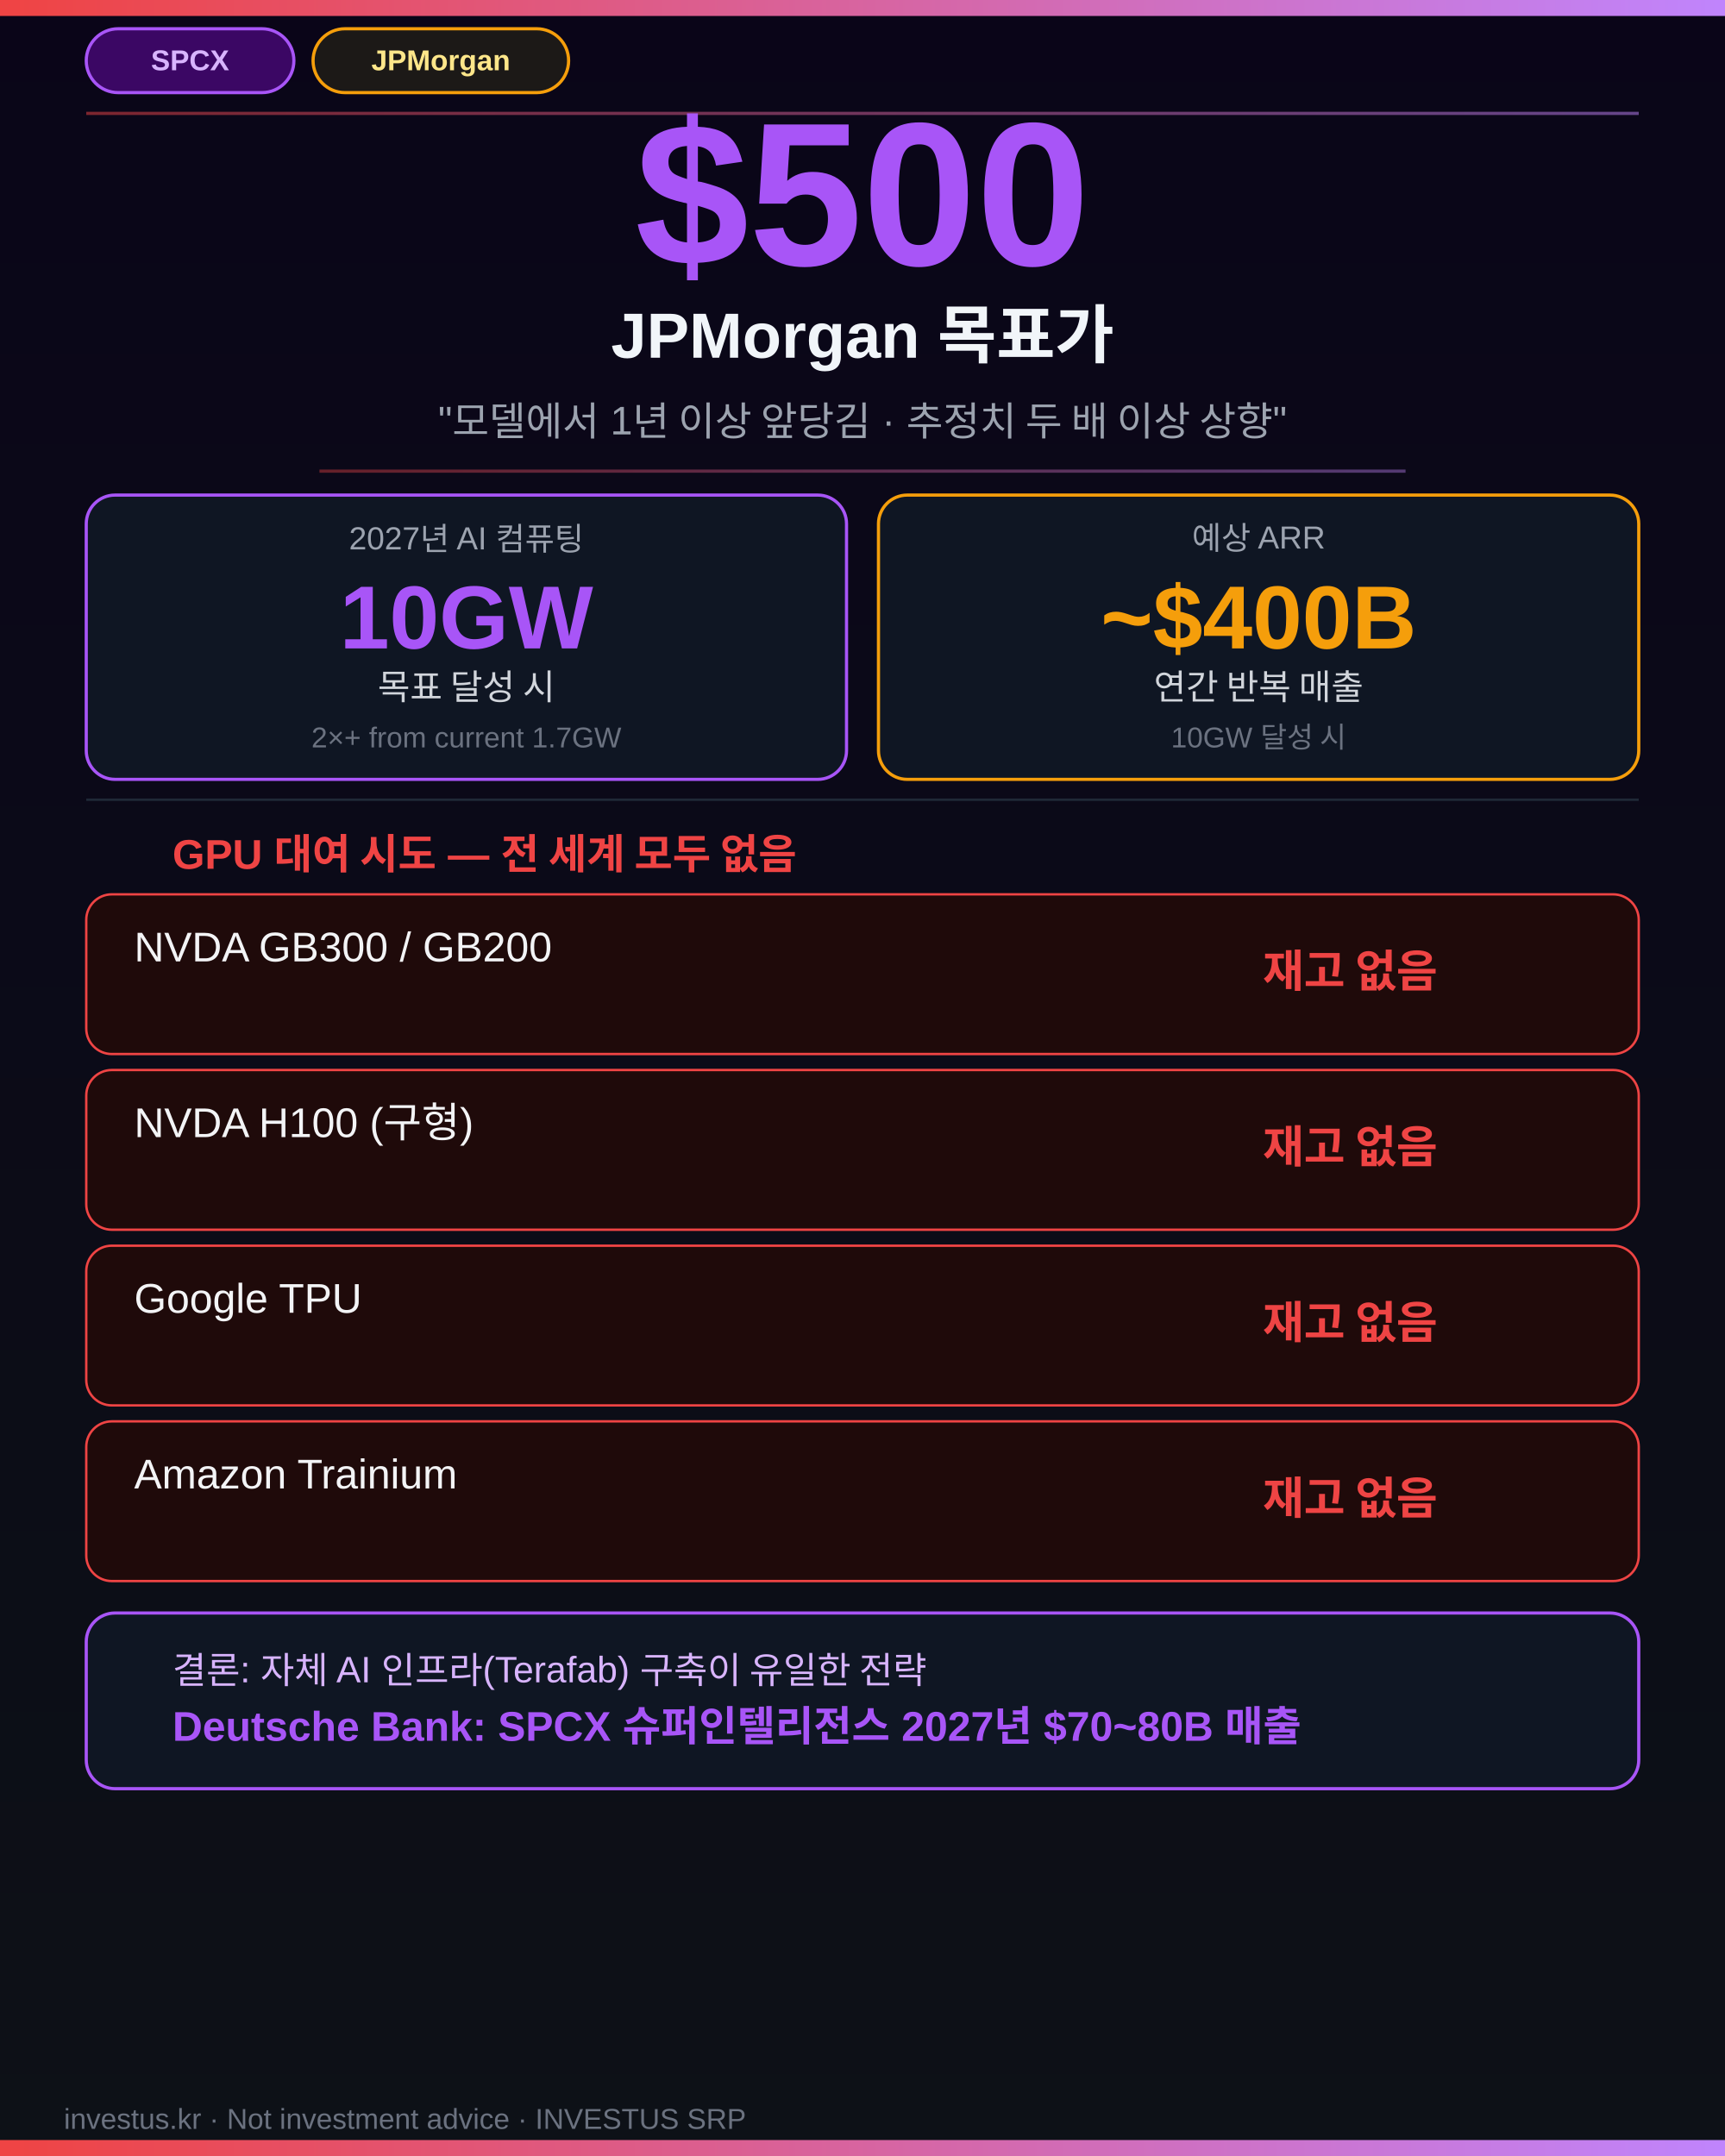
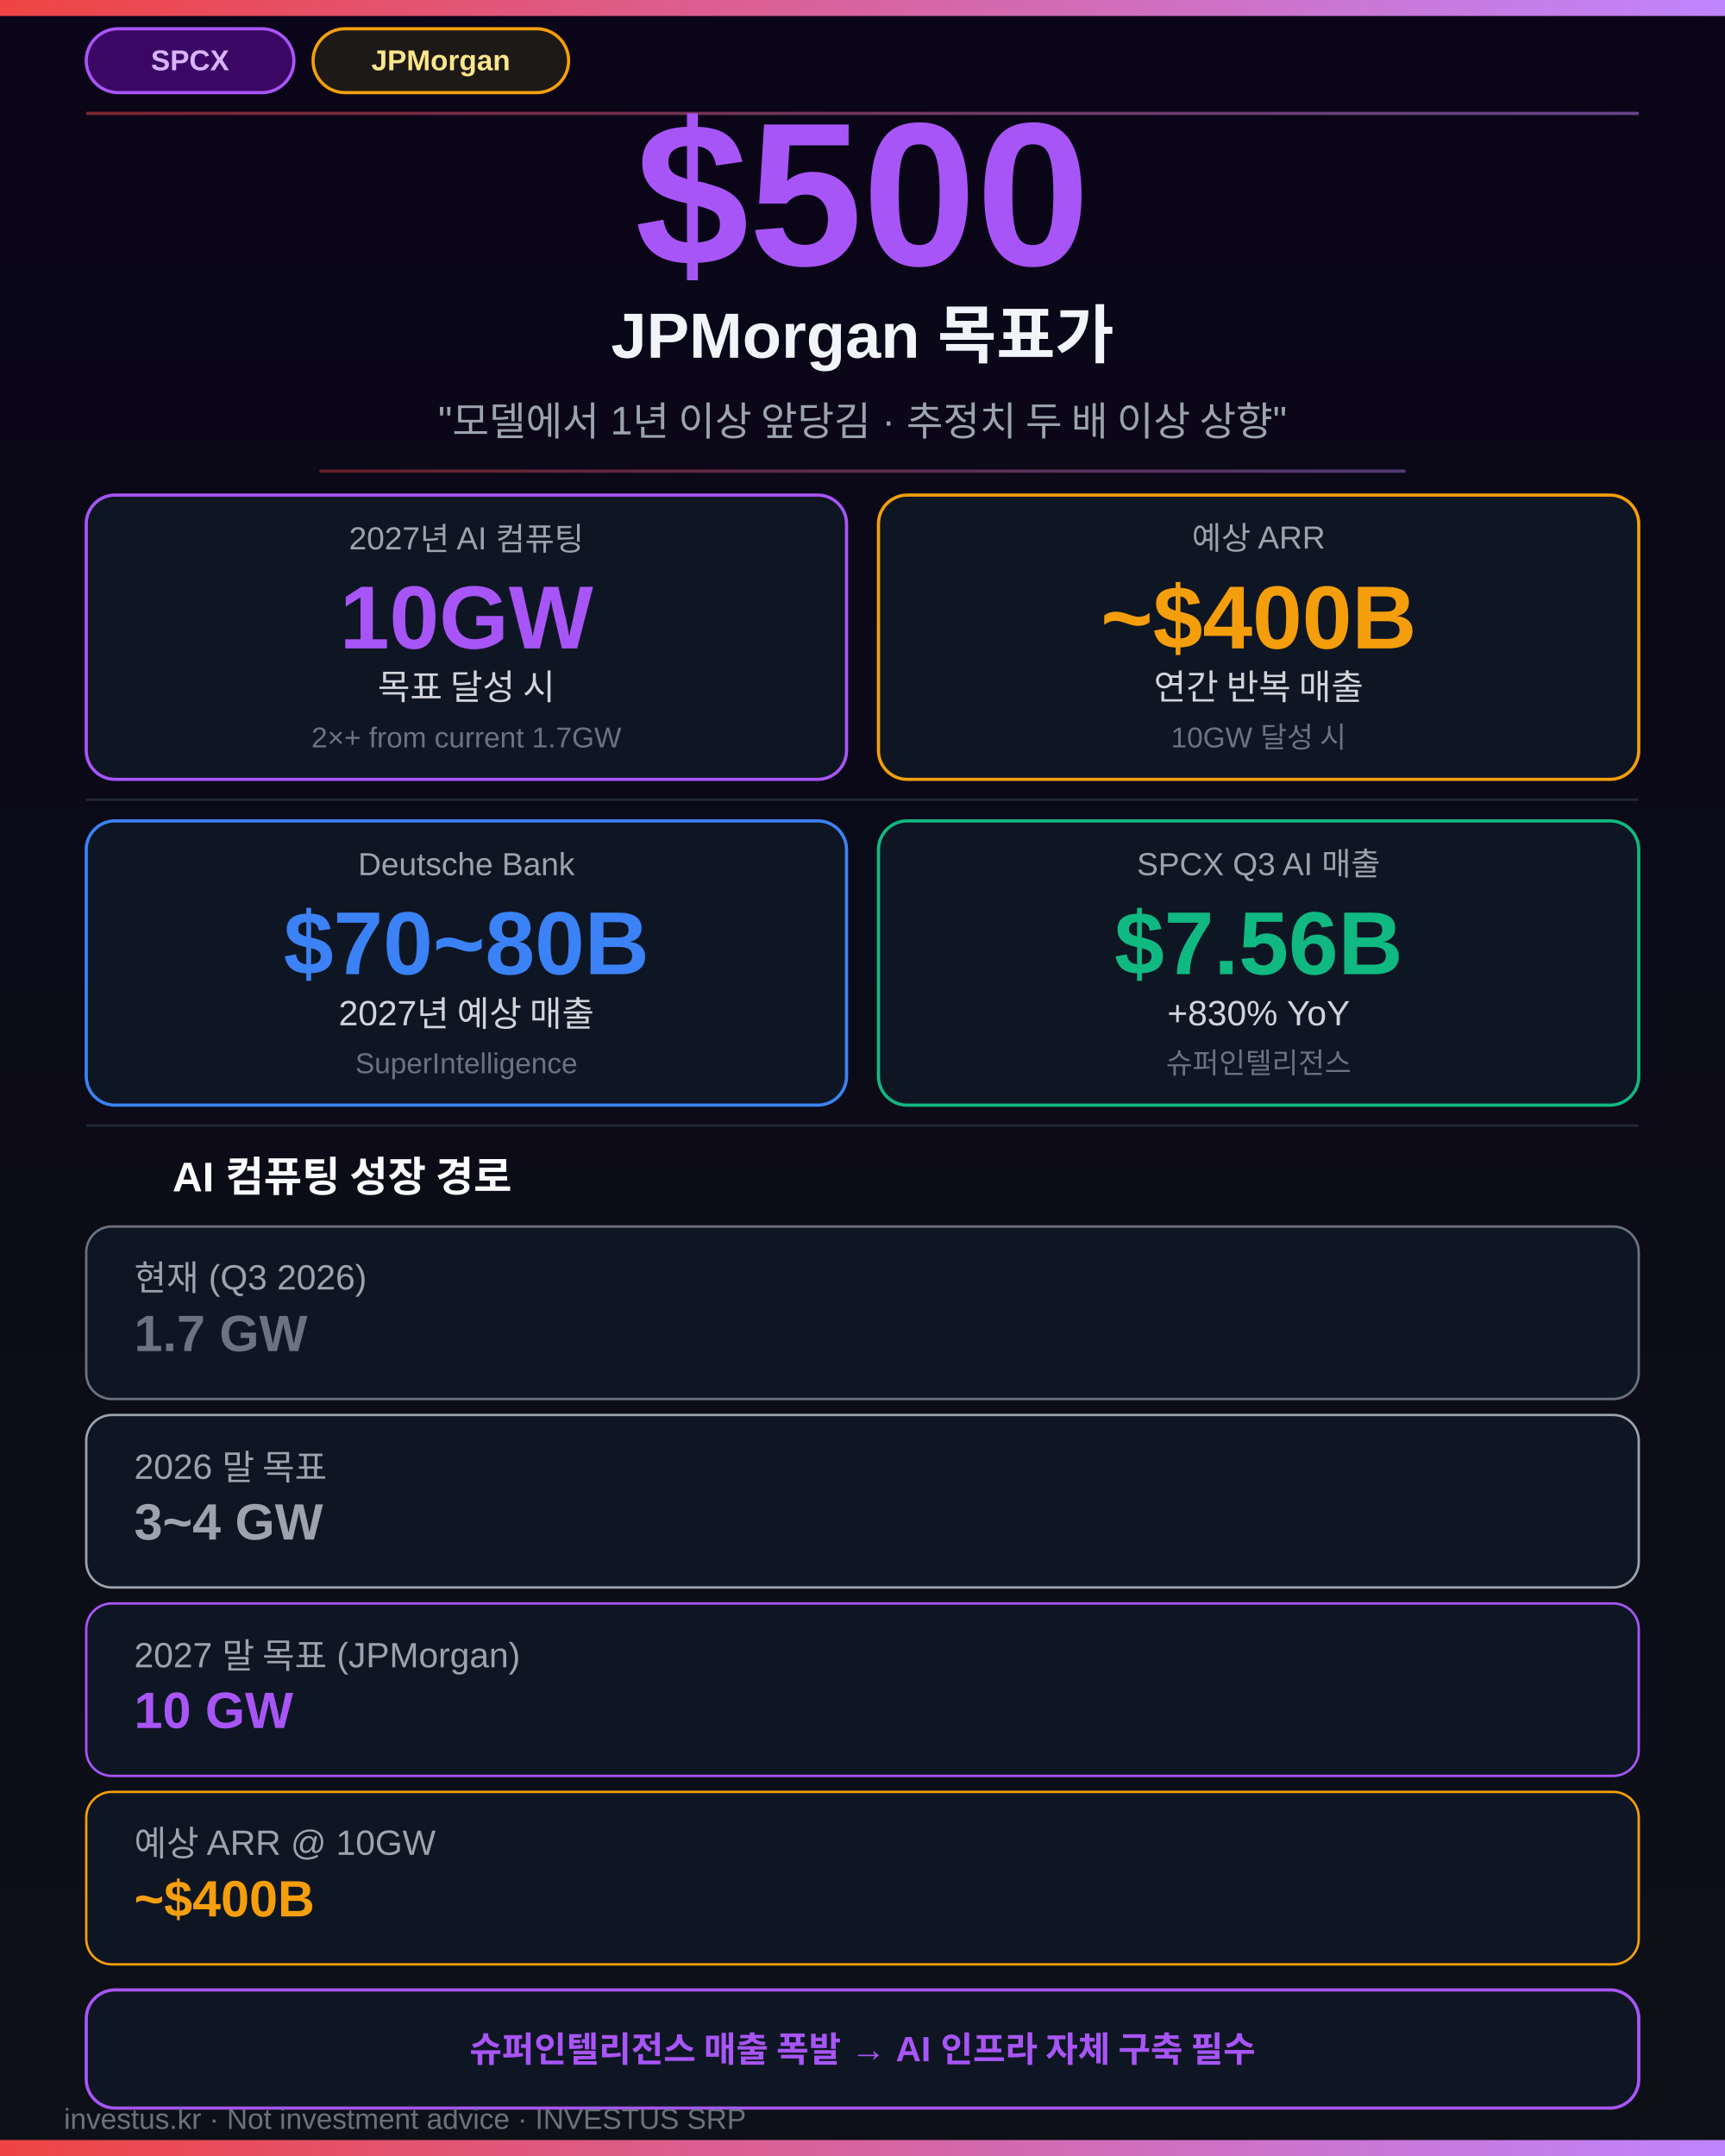
<svg xmlns="http://www.w3.org/2000/svg" width="1080" height="1350" viewBox="0 0 1080 1350">
  <defs>
    <linearGradient id="bgG" x1="0" y1="0" x2="0" y2="1" gradientUnits="objectBoundingBox">
      <stop offset="0%" stop-color="#0A0518" />
      <stop offset="100%" stop-color="#0D1117" />
    </linearGradient>
    <linearGradient id="accentG" x1="0" y1="0" x2="1" y2="0" gradientUnits="objectBoundingBox">
      <stop offset="0%" stop-color="#EF4444" />
      <stop offset="100%" stop-color="#C084FC" />
    </linearGradient>
  </defs>
  <rect width="1080" height="1350" fill="url(#bgG)" />
  <rect x="0" y="0" width="1080" height="10" fill="url(#accentG)" />
  <rect x="54" y="18" width="130" height="40" rx="20" fill="#3B0764" />
  <rect x="54" y="18" width="130" height="40" rx="20" fill="none" stroke="#A855F7" stroke-width="2" />
  <text x="119" y="44" text-anchor="middle" font-family="Arial Black,Arial,sans-serif" font-size="18" font-weight="900" fill="#D8B4FE">SPCX</text>
  <rect x="196" y="18" width="160" height="40" rx="20" fill="#1C1917" />
  <rect x="196" y="18" width="160" height="40" rx="20" fill="none" stroke="#F59E0B" stroke-width="2" />
  <text x="276" y="44" text-anchor="middle" font-family="Arial Black,Arial,sans-serif" font-size="18" font-weight="900" fill="#FDE68A">JPMorgan</text>
  <rect x="54" y="70" width="972" height="2" fill="url(#accentG)" opacity="0.5" />
  <text x="540" y="166" text-anchor="middle" font-family="Arial Black,Arial,sans-serif" font-size="128" font-weight="900" fill="#A855F7">$500</text>
  <text x="540" y="224" text-anchor="middle" font-family="Arial Black,Arial,sans-serif" font-size="40" font-weight="900" fill="#F1F5F9">JPMorgan 목표가</text>
  <text x="540" y="272" text-anchor="middle" font-family="Arial,sans-serif" font-size="25" fill="#9CA3AF">"모델에서 1년 이상 앞당김 · 추정치 두 배 이상 상향"</text>
  <rect x="200" y="294" width="680" height="2" fill="url(#accentG)" opacity="0.4" />
  <rect x="54" y="310" width="476" height="178" rx="18" fill="#0F1623" stroke="#A855F7" stroke-width="2" />
  <text x="292" y="344" text-anchor="middle" font-family="Arial,sans-serif" font-size="20" fill="#9CA3AF">2027년 AI 컴퓨팅</text>
  <text x="292" y="406" text-anchor="middle" font-family="Arial Black,Arial,sans-serif" font-size="56" font-weight="900" fill="#A855F7">10GW</text>
  <text x="292" y="438" text-anchor="middle" font-family="Arial,sans-serif" font-size="22" fill="#D1D5DB">목표 달성 시</text>
  <text x="292" y="468" text-anchor="middle" font-family="Arial,sans-serif" font-size="18" fill="#6B7280">2×+ from current 1.7GW</text>
  <rect x="550" y="310" width="476" height="178" rx="18" fill="#0F1623" stroke="#F59E0B" stroke-width="2" />
  <text x="788" y="344" text-anchor="middle" font-family="Arial,sans-serif" font-size="20" fill="#9CA3AF">예상 ARR</text>
  <text x="788" y="406" text-anchor="middle" font-family="Arial Black,Arial,sans-serif" font-size="56" font-weight="900" fill="#F59E0B">~$400B</text>
  <text x="788" y="438" text-anchor="middle" font-family="Arial,sans-serif" font-size="22" fill="#D1D5DB">연간 반복 매출</text>
  <text x="788" y="468" text-anchor="middle" font-family="Arial,sans-serif" font-size="18" fill="#6B7280">10GW 달성 시</text>
  <rect x="54" y="500" width="972" height="1.5" fill="#1F2937" />
-   <text x="108" y="544" font-family="Arial Black,Arial,sans-serif" font-size="26" font-weight="900" fill="#EF4444">GPU 대여 시도 — 전 세계 모두 없음</text>
-   <rect x="54" y="560" width="972" height="100" rx="16" fill="#1F0A0A" stroke="#EF4444" stroke-width="1.5" />
-   <text x="84" y="602" font-family="Arial,sans-serif" font-size="26" fill="#F3F4F6">NVDA GB300 / GB200</text>
-   <text x="900" y="618" text-anchor="end" font-family="Arial Black,Arial,sans-serif" font-size="28" font-weight="900" fill="#EF4444">재고 없음</text>
-   <rect x="54" y="670" width="972" height="100" rx="16" fill="#1F0A0A" stroke="#EF4444" stroke-width="1.5" />
-   <text x="84" y="712" font-family="Arial,sans-serif" font-size="26" fill="#F3F4F6">NVDA H100 (구형)</text>
-   <text x="900" y="728" text-anchor="end" font-family="Arial Black,Arial,sans-serif" font-size="28" font-weight="900" fill="#EF4444">재고 없음</text>
-   <rect x="54" y="780" width="972" height="100" rx="16" fill="#1F0A0A" stroke="#EF4444" stroke-width="1.5" />
-   <text x="84" y="822" font-family="Arial,sans-serif" font-size="26" fill="#F3F4F6">Google TPU</text>
-   <text x="900" y="838" text-anchor="end" font-family="Arial Black,Arial,sans-serif" font-size="28" font-weight="900" fill="#EF4444">재고 없음</text>
-   <rect x="54" y="890" width="972" height="100" rx="16" fill="#1F0A0A" stroke="#EF4444" stroke-width="1.5" />
-   <text x="84" y="932" font-family="Arial,sans-serif" font-size="26" fill="#F3F4F6">Amazon Trainium</text>
-   <text x="900" y="948" text-anchor="end" font-family="Arial Black,Arial,sans-serif" font-size="28" font-weight="900" fill="#EF4444">재고 없음</text>
-   <rect x="54" y="1010" width="972" height="110" rx="18" fill="#0F1623" stroke="#A855F7" stroke-width="2" />
-   <text x="108" y="1054" font-family="Arial,sans-serif" font-size="23" fill="#D8B4FE">결론: 자체 AI 인프라(Terafab) 구축이 유일한 전략</text>
-   <text x="108" y="1090" font-family="Arial Black,Arial,sans-serif" font-size="26" font-weight="900" fill="#A855F7">Deutsche Bank: SPCX 슈퍼인텔리전스 2027년 $70~80B 매출</text>
+   <rect x="54" y="514" width="476" height="178" rx="18" fill="#0F1623" stroke="#3B82F6" stroke-width="2" />
+   <text x="292" y="548" text-anchor="middle" font-family="Arial,sans-serif" font-size="20" fill="#9CA3AF">Deutsche Bank</text>
+   <text x="292" y="610" text-anchor="middle" font-family="Arial Black,Arial,sans-serif" font-size="56" font-weight="900" fill="#3B82F6">$70~80B</text>
+   <text x="292" y="642" text-anchor="middle" font-family="Arial,sans-serif" font-size="22" fill="#D1D5DB">2027년 예상 매출</text>
+   <text x="292" y="672" text-anchor="middle" font-family="Arial,sans-serif" font-size="18" fill="#6B7280">SuperIntelligence</text>
+   <rect x="550" y="514" width="476" height="178" rx="18" fill="#0F1623" stroke="#10B981" stroke-width="2" />
+   <text x="788" y="548" text-anchor="middle" font-family="Arial,sans-serif" font-size="20" fill="#9CA3AF">SPCX Q3 AI 매출</text>
+   <text x="788" y="610" text-anchor="middle" font-family="Arial Black,Arial,sans-serif" font-size="56" font-weight="900" fill="#10B981">$7.56B</text>
+   <text x="788" y="642" text-anchor="middle" font-family="Arial,sans-serif" font-size="22" fill="#D1D5DB">+830% YoY</text>
+   <text x="788" y="672" text-anchor="middle" font-family="Arial,sans-serif" font-size="18" fill="#6B7280">슈퍼인텔리전스</text>
+   <rect x="54" y="704" width="972" height="1.5" fill="#1F2937" />
+   <text x="108" y="746" font-family="Arial Black,Arial,sans-serif" font-size="26" font-weight="900" fill="#F9FAFB">AI 컴퓨팅 성장 경로</text>
+   <rect x="54" y="768" width="972" height="108" rx="16" fill="#0F1623" stroke="#6B7280" stroke-width="1.5" />
+   <text x="84" y="808" font-family="Arial,sans-serif" font-size="22" fill="#9CA3AF">현재 (Q3 2026)</text>
+   <text x="84" y="846" font-family="Arial Black,Arial,sans-serif" font-size="32" font-weight="900" fill="#6B7280">1.7 GW</text>
+   <rect x="54" y="886" width="972" height="108" rx="16" fill="#0F1623" stroke="#9CA3AF" stroke-width="1.5" />
+   <text x="84" y="926" font-family="Arial,sans-serif" font-size="22" fill="#9CA3AF">2026 말 목표</text>
+   <text x="84" y="964" font-family="Arial Black,Arial,sans-serif" font-size="32" font-weight="900" fill="#9CA3AF">3~4 GW</text>
+   <rect x="54" y="1004" width="972" height="108" rx="16" fill="#0F1623" stroke="#A855F7" stroke-width="1.5" />
+   <text x="84" y="1044" font-family="Arial,sans-serif" font-size="22" fill="#9CA3AF">2027 말 목표 (JPMorgan)</text>
+   <text x="84" y="1082" font-family="Arial Black,Arial,sans-serif" font-size="32" font-weight="900" fill="#A855F7">10 GW</text>
+   <rect x="54" y="1122" width="972" height="108" rx="16" fill="#0F1623" stroke="#F59E0B" stroke-width="1.5" />
+   <text x="84" y="1162" font-family="Arial,sans-serif" font-size="22" fill="#9CA3AF">예상 ARR @ 10GW</text>
+   <text x="84" y="1200" font-family="Arial Black,Arial,sans-serif" font-size="32" font-weight="900" fill="#F59E0B">~$400B</text>
+   <rect x="54" y="1246" width="972" height="74" rx="18" fill="#0F1623" stroke="#A855F7" stroke-width="2" />
+   <text x="540" y="1291" text-anchor="middle" font-family="Arial Black,Arial,sans-serif" font-size="22" font-weight="900" fill="#A855F7">슈퍼인텔리전스 매출 폭발 → AI 인프라 자체 구축 필수</text>
  <rect x="0" y="1340" width="1080" height="10" fill="url(#accentG)" />
  <text x="40" y="1333" font-family="Arial,sans-serif" font-size="18" fill="#6B7280">investus.kr · Not investment advice · INVESTUS SRP</text>
</svg>
